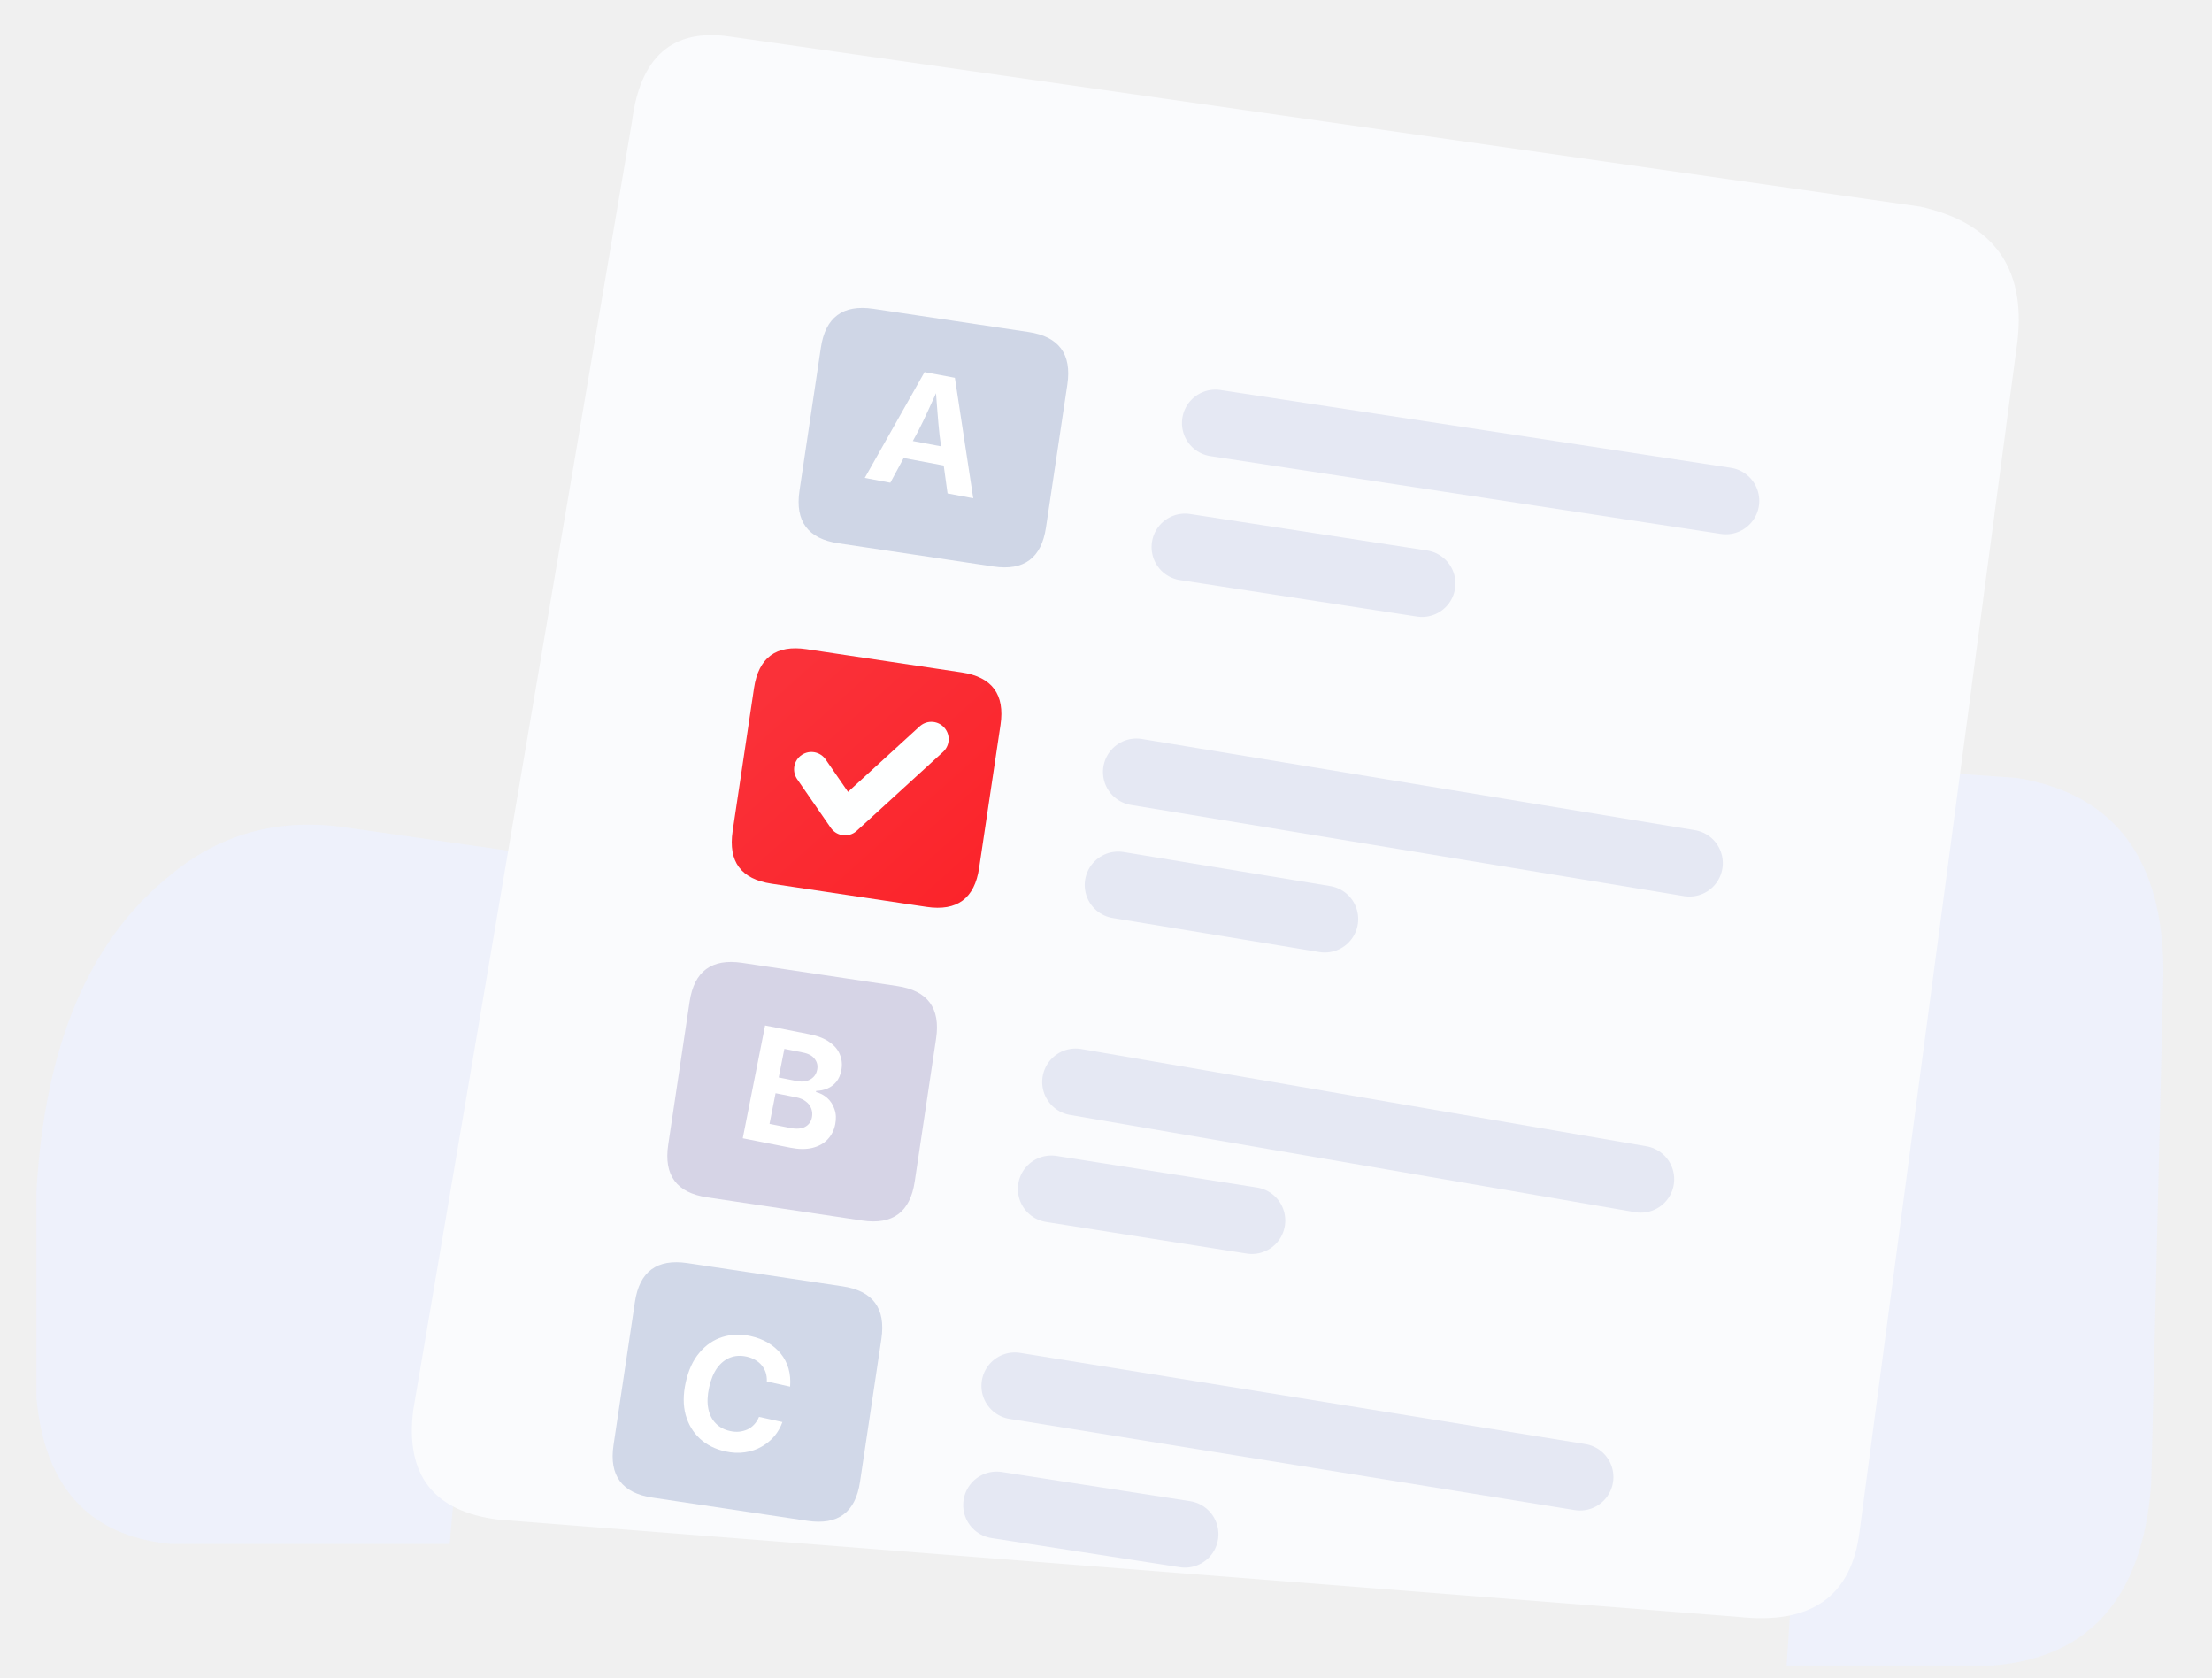
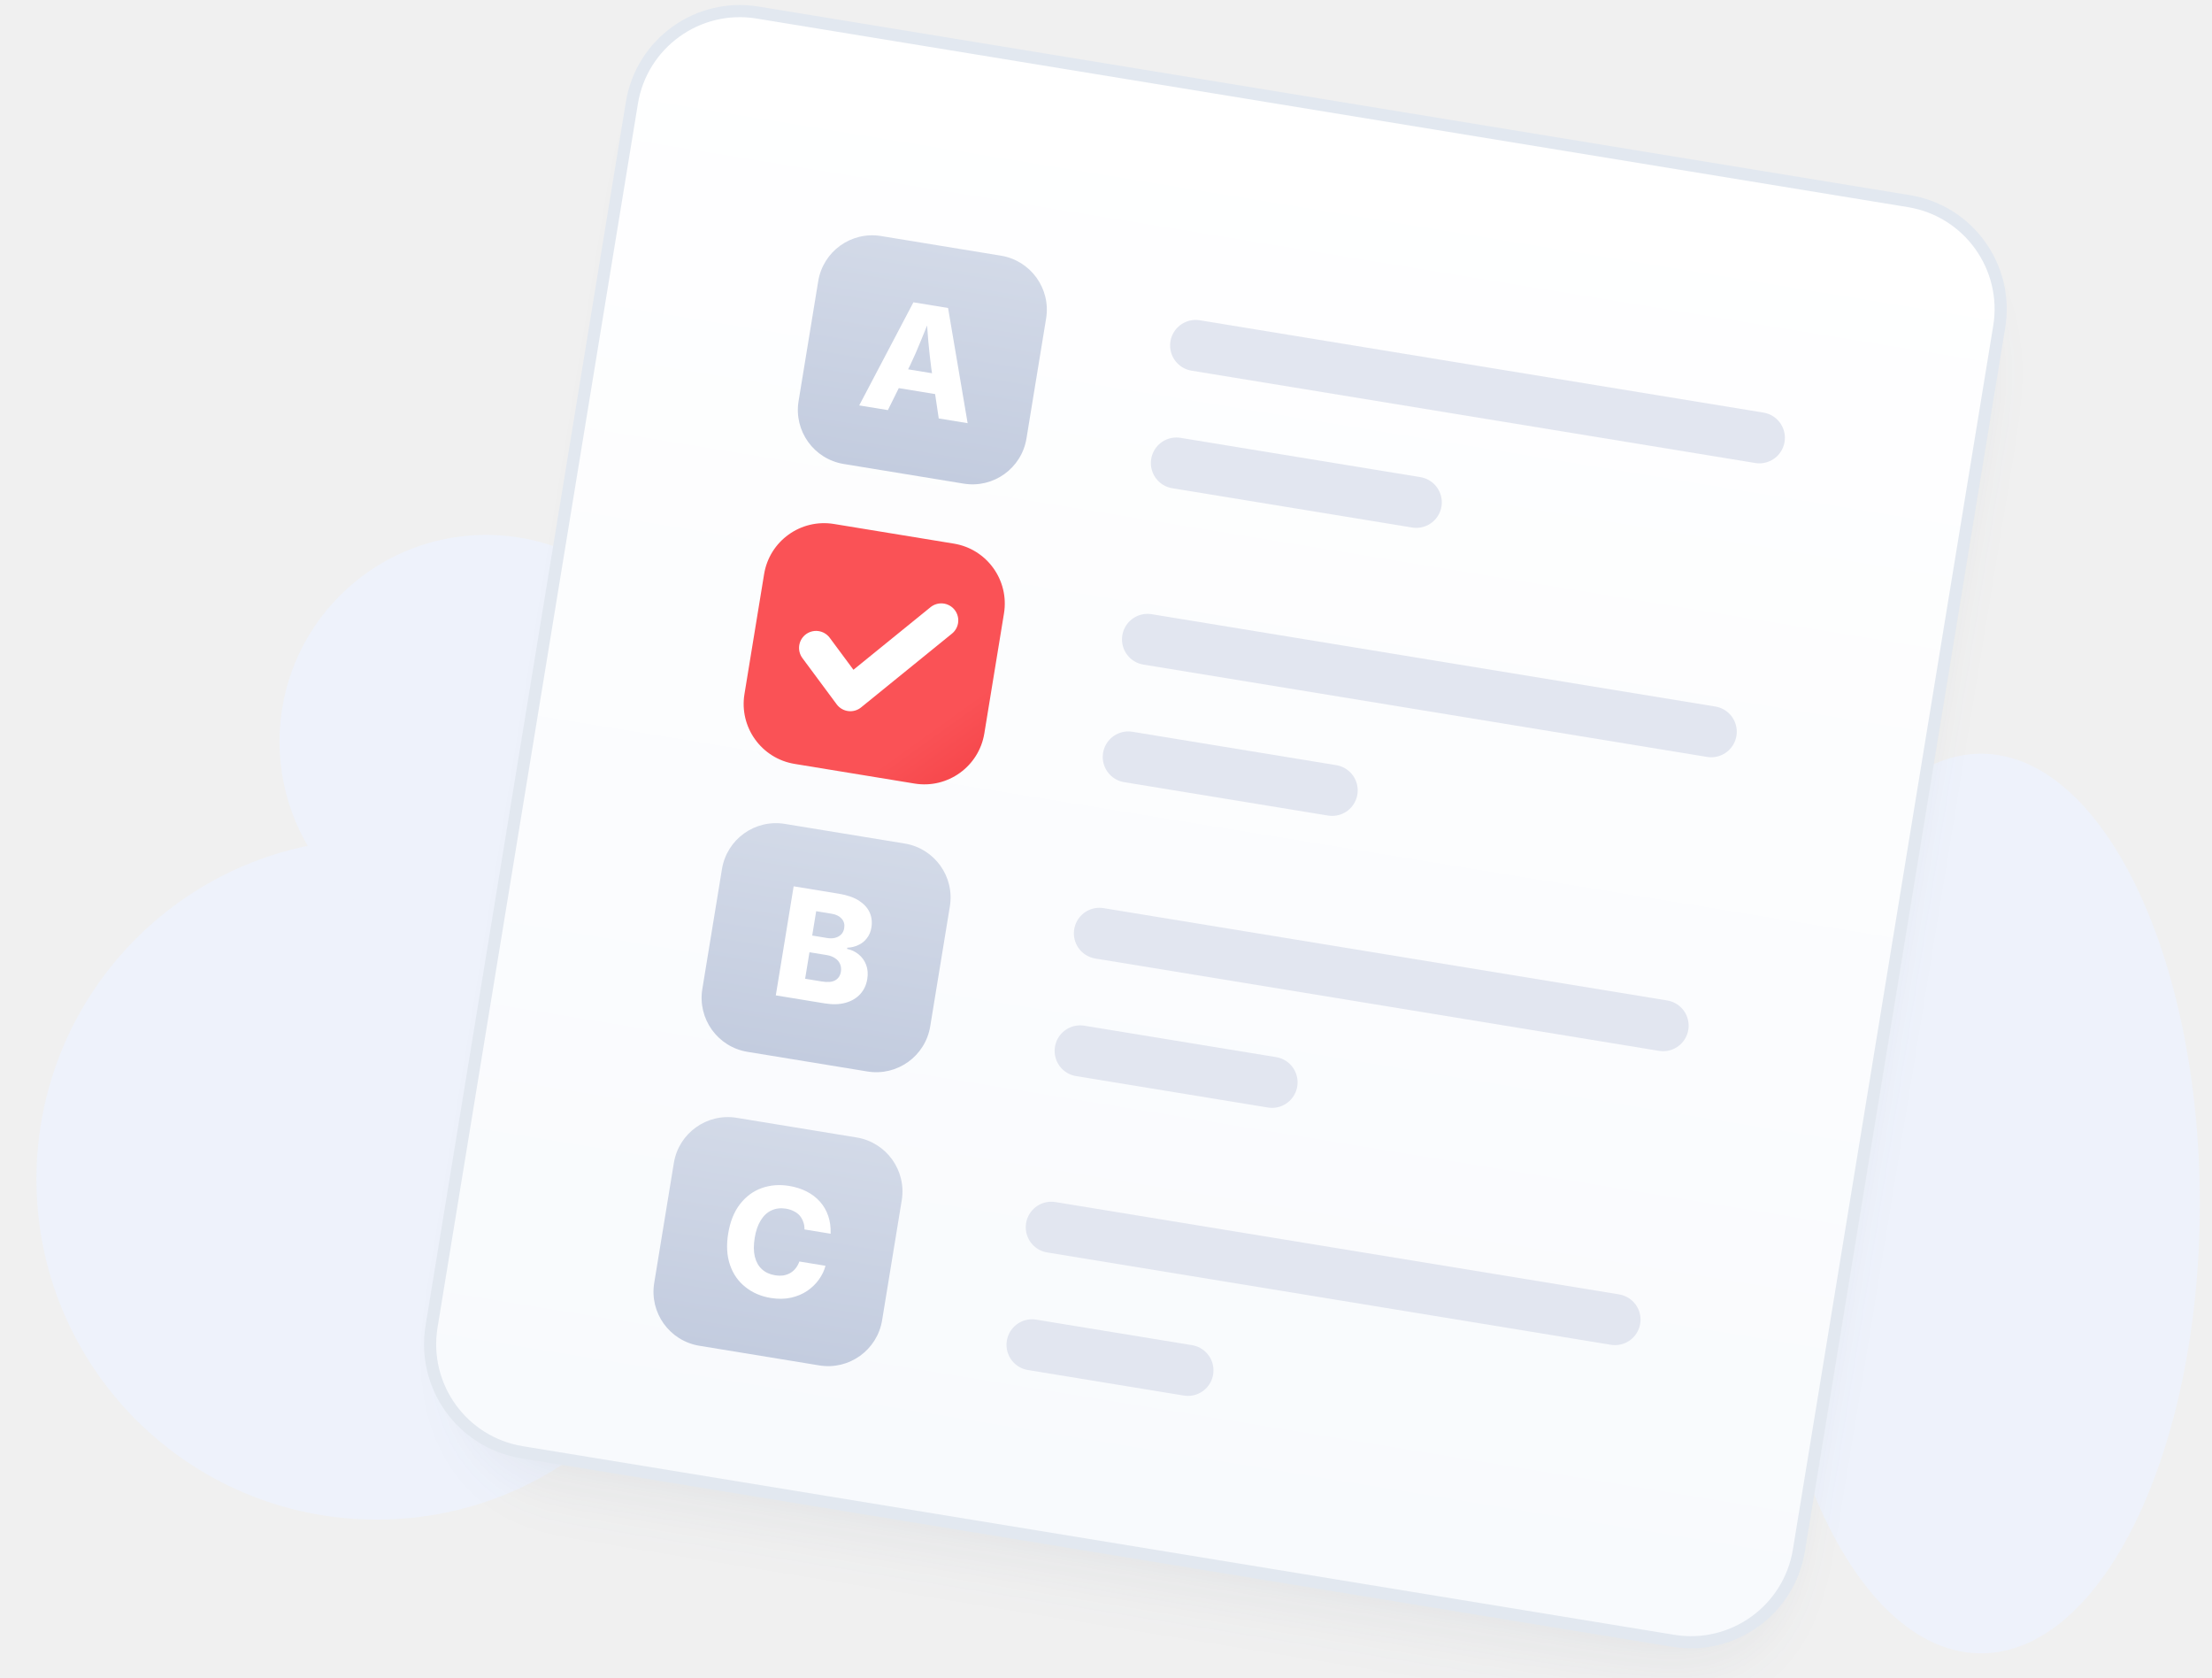
<svg xmlns="http://www.w3.org/2000/svg" viewBox="0 0 182 138" width="182" height="138">
  <defs>
-     <filter id="sfuma-bordo" filterUnits="userSpaceOnUse" x="0" y="0" width="182" height="138">
-       <feGaussianBlur stdDeviation="0" />
+     <filter id="sfuma-ombra" filterUnits="userSpaceOnUse" x="-182" y="-138" width="364" height="276">
+       <feGaussianBlur stdDeviation="2.5" />
    </filter>
-     <linearGradient id="rosso-quadrato" gradientUnits="userSpaceOnUse" x1="61.98" y1="53.55" x2="82.43" y2="76.4">
-       <stop offset="0.104" stop-color="#FA3139" />
-       <stop offset="1" stop-color="#FB2228" />
+     <linearGradient id="foglio-luce" gradientUnits="userSpaceOnUse" x1="0" y1="-60" x2="0" y2="60">
+       <stop offset="0" stop-color="#FFFFFF" />
+       <stop offset="1" stop-color="#F8FAFD" />
+     </linearGradient>
+     <linearGradient id="casella-luce" gradientUnits="userSpaceOnUse" x1="0" y1="-9.5" x2="0" y2="9.5">
+       <stop offset="0" stop-color="#D3DAE8" />
+       <stop offset="1" stop-color="#C3CCDF" />
+     </linearGradient>
+     <linearGradient id="spunta-luce" gradientUnits="userSpaceOnUse" x1="-9.5" y1="-9.5" x2="9.5" y2="9.5">
+       <stop offset="0" stop-color="#FA5256" />
+       <stop offset="0.5" stop-color="#EF3338" />
+       <stop offset="1" stop-color="#DC2329" />
    </linearGradient>
  </defs>
-   <g id="fogli-dietro" fill="#EEF1FB" filter="url(#sfuma-bordo)">
-     <path id="foglio-dietro-sinistra" data-fisso="1" d="M28 68 L42 70 L37 127 L14 127 Q4 126 3 115 L3 98 Q4 80 14 72 Q20 67 28 68 Z" />
-     <path id="foglio-dietro-destra" data-fisso="1" d="M152 63 L166 64 Q178 66 178 80 L177 122 Q176 136 164 137 L147 137 Z" />
+   <g id="nuvola" fill="#EEF2FB">
+     <circle cx="31" cy="97" r="28" />
+     <circle cx="40" cy="61" r="17" />
+     <ellipse cx="163" cy="99" rx="18" ry="37" />
  </g>
-   <path id="foglio" data-fisso="1" d="M60 3 L158 17 Q167 19 166 28 L153 126 Q152 134 143 133 L41 125 Q33 124 34 116 L52 10 Q53 2 60 3 Z" fill="#FAFBFD" />
-   <g id="risposta-a">
-     <path id="quadrato-a" data-fisso="1" d="M71.86 25.40 L84.62 27.31 Q88.38 27.87 87.82 31.63 L86.06 43.40 Q85.50 47.16 81.74 46.60 L68.98 44.69 Q65.22 44.13 65.78 40.37 L67.54 28.60 Q68.10 24.84 71.86 25.40 Z" fill="#CFD6E6" />
-     <g id="lettera-a-gruppo" transform="translate(76.48 35.53) rotate(10.62)">
-       <path data-fisso="1" id="lettera-a" d="M-4.54 4.7 -1.31 -4.76H1.23L4.54 4.7H2.39L0.87 0.14Q0.6 -0.75 0.32 -1.8Q0.03 -2.85 -0.28 -4.09H0.15Q-0.16 -2.84 -0.42 -1.78Q-0.68 -0.73 -0.94 0.14L-2.4 4.7ZM-2.52 2.5V0.99H2.52V2.5Z" fill="#FFFFFF" />
+   <g id="foglio-quiz" transform="translate(100 68) rotate(9.3)">
+     <rect id="ombra-foglio" x="-54" y="-55" width="110" height="116" rx="9" fill="#475569" opacity="0.1" filter="url(#sfuma-ombra)" />
+     <rect id="foglio" x="-57" y="-60" width="114" height="120" rx="9" fill="url(#foglio-luce)" stroke="#E2E8F0" stroke-width="1" />
+     <g id="risposta-a" transform="translate(0 -34)">
+       <rect id="risposta-a-casella" x="-39.5" y="-9.5" width="19" height="19" rx="4.5" fill="url(#casella-luce)" />
+       <path id="risposta-a-lettera" d="M-34.52 4.54 -31.49 -4.55H-28.6L-25.48 4.54H-27.89L-29.16 0.57Q-29.46 -0.42 -29.75 -1.54Q-30.03 -2.66 -30.32 -3.87H-29.84Q-30.11 -2.66 -30.37 -1.54Q-30.62 -0.42 -30.91 0.57L-32.13 4.54ZM-32.46 2.61V0.96H-27.53V2.61Z" fill="#FFFFFF" />
+       <g id="risposta-a-testo" stroke="#E2E6F0" stroke-width="4.2" stroke-linecap="round">
+         <path d="M-8 -4.8 H39" />
+         <path d="M-8 5 H12" />
+       </g>
+     </g>
+     <g id="risposta-scelta" transform="translate(0 -9.5)">
+       <rect id="risposta-scelta-casella" x="-40" y="-10" width="20" height="20" rx="5.0" fill="url(#spunta-luce)" />
+       <path id="risposta-scelta-spunta" d="M-34.8 0.3 L-31.4 3.6 L-25 -3.6" stroke="#FFFFFF" stroke-width="2.8" stroke-linecap="round" stroke-linejoin="round" fill="none" />
+       <g id="risposta-scelta-testo" stroke="#E2E6F0" stroke-width="4.2" stroke-linecap="round">
+         <path d="M-8 -4.8 H39" />
+         <path d="M-8 5 H9" />
+       </g>
+     </g>
+     <g id="risposta-b" transform="translate(0 15)">
+       <rect id="risposta-b-casella" x="-39.5" y="-9.5" width="19" height="19" rx="4.5" fill="url(#casella-luce)" />
+       <path id="risposta-b-lettera" d="M-33.45 4.54V-4.55H-29.67Q-28.66 -4.55 -27.97 -4.26Q-27.28 -3.96 -26.94 -3.45Q-26.59 -2.93 -26.59 -2.24Q-26.59 -1.72 -26.81 -1.32Q-27.02 -0.91 -27.41 -0.65Q-27.79 -0.38 -28.28 -0.28V-0.18Q-27.74 -0.16 -27.27 0.11Q-26.8 0.38 -26.52 0.86Q-26.24 1.35 -26.24 2Q-26.24 2.74 -26.61 3.31Q-26.98 3.88 -27.68 4.21Q-28.38 4.54 -29.39 4.54ZM-31.29 2.8H-29.9Q-29.17 2.8 -28.83 2.53Q-28.48 2.25 -28.48 1.76Q-28.48 1.41 -28.65 1.14Q-28.81 0.88 -29.12 0.74Q-29.43 0.59 -29.86 0.59H-31.29ZM-31.29 -0.8H-30.04Q-29.68 -0.8 -29.4 -0.92Q-29.11 -1.05 -28.95 -1.28Q-28.79 -1.5 -28.79 -1.83Q-28.79 -2.29 -29.12 -2.56Q-29.45 -2.83 -30 -2.83H-31.29Z" fill="#FFFFFF" />
+       <g id="risposta-b-testo" stroke="#E2E6F0" stroke-width="4.2" stroke-linecap="round">
+         <path d="M-8 -4.8 H39" />
+         <path d="M-8 5 H8" />
+       </g>
+     </g>
+     <g id="risposta-c" transform="translate(0 39.5)">
+       <rect id="risposta-c-casella" x="-39.5" y="-9.5" width="19" height="19" rx="4.5" fill="url(#casella-luce)" />
+       <path id="risposta-c-lettera" d="M-29.84 4.67Q-31.07 4.67 -32.04 4.12Q-33.02 3.58 -33.58 2.54Q-34.15 1.49 -34.15 0Q-34.15 -1.5 -33.58 -2.54Q-33.01 -3.59 -32.03 -4.13Q-31.05 -4.67 -29.84 -4.67Q-29.03 -4.67 -28.34 -4.45Q-27.65 -4.23 -27.12 -3.8Q-26.59 -3.37 -26.26 -2.75Q-25.93 -2.13 -25.83 -1.34H-28.01Q-28.06 -1.68 -28.21 -1.94Q-28.36 -2.21 -28.58 -2.4Q-28.81 -2.59 -29.12 -2.68Q-29.42 -2.78 -29.79 -2.78Q-30.45 -2.78 -30.94 -2.45Q-31.43 -2.12 -31.68 -1.5Q-31.94 -0.88 -31.94 0Q-31.94 0.91 -31.68 1.53Q-31.41 2.15 -30.93 2.46Q-30.45 2.77 -29.8 2.77Q-29.44 2.77 -29.13 2.68Q-28.83 2.58 -28.59 2.39Q-28.36 2.2 -28.21 1.93Q-28.06 1.67 -28 1.33H-25.82Q-25.88 1.94 -26.17 2.53Q-26.46 3.12 -26.97 3.61Q-27.48 4.09 -28.2 4.38Q-28.92 4.67 -29.84 4.67Z" fill="#FFFFFF" />
+       <g id="risposta-c-testo" stroke="#E2E6F0" stroke-width="4.2" stroke-linecap="round">
+         <path d="M-8 -4.8 H39" />
+         <path d="M-8 5 H5" />
+       </g>
    </g>
  </g>
-   <g id="risposta-giusta">
-     <path id="quadrato-rosso" data-fisso="1" d="M66.36 53.40 L79.12 55.31 Q82.88 55.87 82.32 59.63 L80.56 71.40 Q80.00 75.16 76.24 74.60 L63.48 72.69 Q59.72 72.13 60.28 68.37 L62.04 56.60 Q62.60 52.84 66.36 53.40 Z" fill="url(#rosso-quadrato)" />
-     <path id="spunta" d="M66.76 63.28 L69.53 67.29 L76.63 60.8" fill="none" stroke="#FEFFFF" stroke-width="2.85" stroke-linecap="round" stroke-linejoin="round" />
-   </g>
-   <g id="risposta-b">
-     <path id="quadrato-b" data-fisso="1" d="M61.06 79.20 L73.82 81.11 Q77.58 81.67 77.02 85.43 L75.26 97.20 Q74.70 100.96 70.94 100.40 L58.18 98.49 Q54.42 97.93 54.98 94.17 L56.74 82.40 Q57.30 78.64 61.06 79.20 Z" fill="#D6D4E6" />
-     <g id="lettera-b-gruppo" transform="translate(65.4 89.69) rotate(11.21)">
-       <path data-fisso="1" id="lettera-b" d="M-3.44 4.7V-4.76H0.31Q1.35 -4.76 2.04 -4.44Q2.74 -4.13 3.08 -3.58Q3.43 -3.04 3.43 -2.33Q3.43 -1.77 3.21 -1.35Q2.99 -0.94 2.6 -0.67Q2.22 -0.41 1.73 -0.3V-0.2Q2.26 -0.18 2.74 0.1Q3.21 0.38 3.5 0.89Q3.8 1.39 3.8 2.09Q3.8 2.84 3.43 3.43Q3.06 4.02 2.34 4.36Q1.62 4.7 0.55 4.7ZM-1.51 3.11H0.17Q1.02 3.11 1.41 2.78Q1.81 2.45 1.81 1.91Q1.81 1.51 1.61 1.2Q1.42 0.89 1.06 0.72Q0.71 0.54 0.22 0.54H-1.51ZM-1.51 -0.78H0.02Q0.43 -0.78 0.76 -0.93Q1.09 -1.08 1.28 -1.36Q1.47 -1.63 1.47 -2.02Q1.47 -2.53 1.1 -2.85Q0.74 -3.18 0.06 -3.18H-1.51Z" fill="#FFFFFF" />
-     </g>
-   </g>
-   <g id="risposta-c">
-     <path id="quadrato-c" data-fisso="1" d="M56.56 103.90 L69.32 105.81 Q73.08 106.37 72.52 110.13 L70.76 121.90 Q70.20 125.66 66.44 125.10 L53.68 123.19 Q49.92 122.63 50.48 118.87 L52.24 107.10 Q52.80 103.34 56.56 103.90 Z" fill="#D1D8E8" />
-     <g id="lettera-c-gruppo" transform="translate(60.53 114.63) rotate(12.45)">
-       <path data-fisso="1" id="lettera-c" d="M0.18 4.83Q-1.08 4.83 -2.07 4.26Q-3.06 3.68 -3.64 2.6Q-4.21 1.51 -4.21 -0.02Q-4.21 -1.57 -3.63 -2.65Q-3.06 -3.74 -2.06 -4.31Q-1.06 -4.88 0.18 -4.88Q0.99 -4.88 1.68 -4.66Q2.38 -4.43 2.92 -4Q3.46 -3.57 3.8 -2.95Q4.14 -2.32 4.25 -1.52H2.29Q2.22 -1.91 2.04 -2.22Q1.86 -2.52 1.59 -2.73Q1.32 -2.94 0.97 -3.05Q0.63 -3.16 0.22 -3.16Q-0.52 -3.16 -1.07 -2.8Q-1.63 -2.43 -1.94 -1.73Q-2.24 -1.03 -2.24 -0.02Q-2.24 1 -1.93 1.7Q-1.62 2.4 -1.07 2.75Q-0.52 3.11 0.21 3.11Q0.62 3.11 0.96 3Q1.31 2.88 1.59 2.67Q1.86 2.46 2.04 2.15Q2.22 1.85 2.29 1.46H4.26Q4.18 2.12 3.87 2.73Q3.55 3.33 3.03 3.8Q2.51 4.28 1.79 4.55Q1.08 4.83 0.18 4.83Z" fill="#FFFFFF" />
-     </g>
-   </g>
-   <g id="righe" stroke="#E5E8F3" stroke-width="5.5" stroke-linecap="round" fill="none">
-     <path id="riga-1" data-fisso="1" d="M100 34.8 L142 41.2" />
-     <path id="riga-2" data-fisso="1" d="M97.5 45 L117 48" />
-     <path id="riga-3" data-fisso="1" d="M93.5 63.5 L139 71" />
-     <path id="riga-4" data-fisso="1" d="M92 72.8 L109 75.6" />
-     <path id="riga-5" data-fisso="1" d="M88.5 89 L135 97" />
-     <path id="riga-6" data-fisso="1" d="M86.5 97.8 L103 100.4" />
-     <path id="riga-7" data-fisso="1" d="M83.5 114 L130 121.5" />
-     <path id="riga-8" data-fisso="1" d="M82 123.8 L97.5 126.2" />
-   </g>
</svg>
